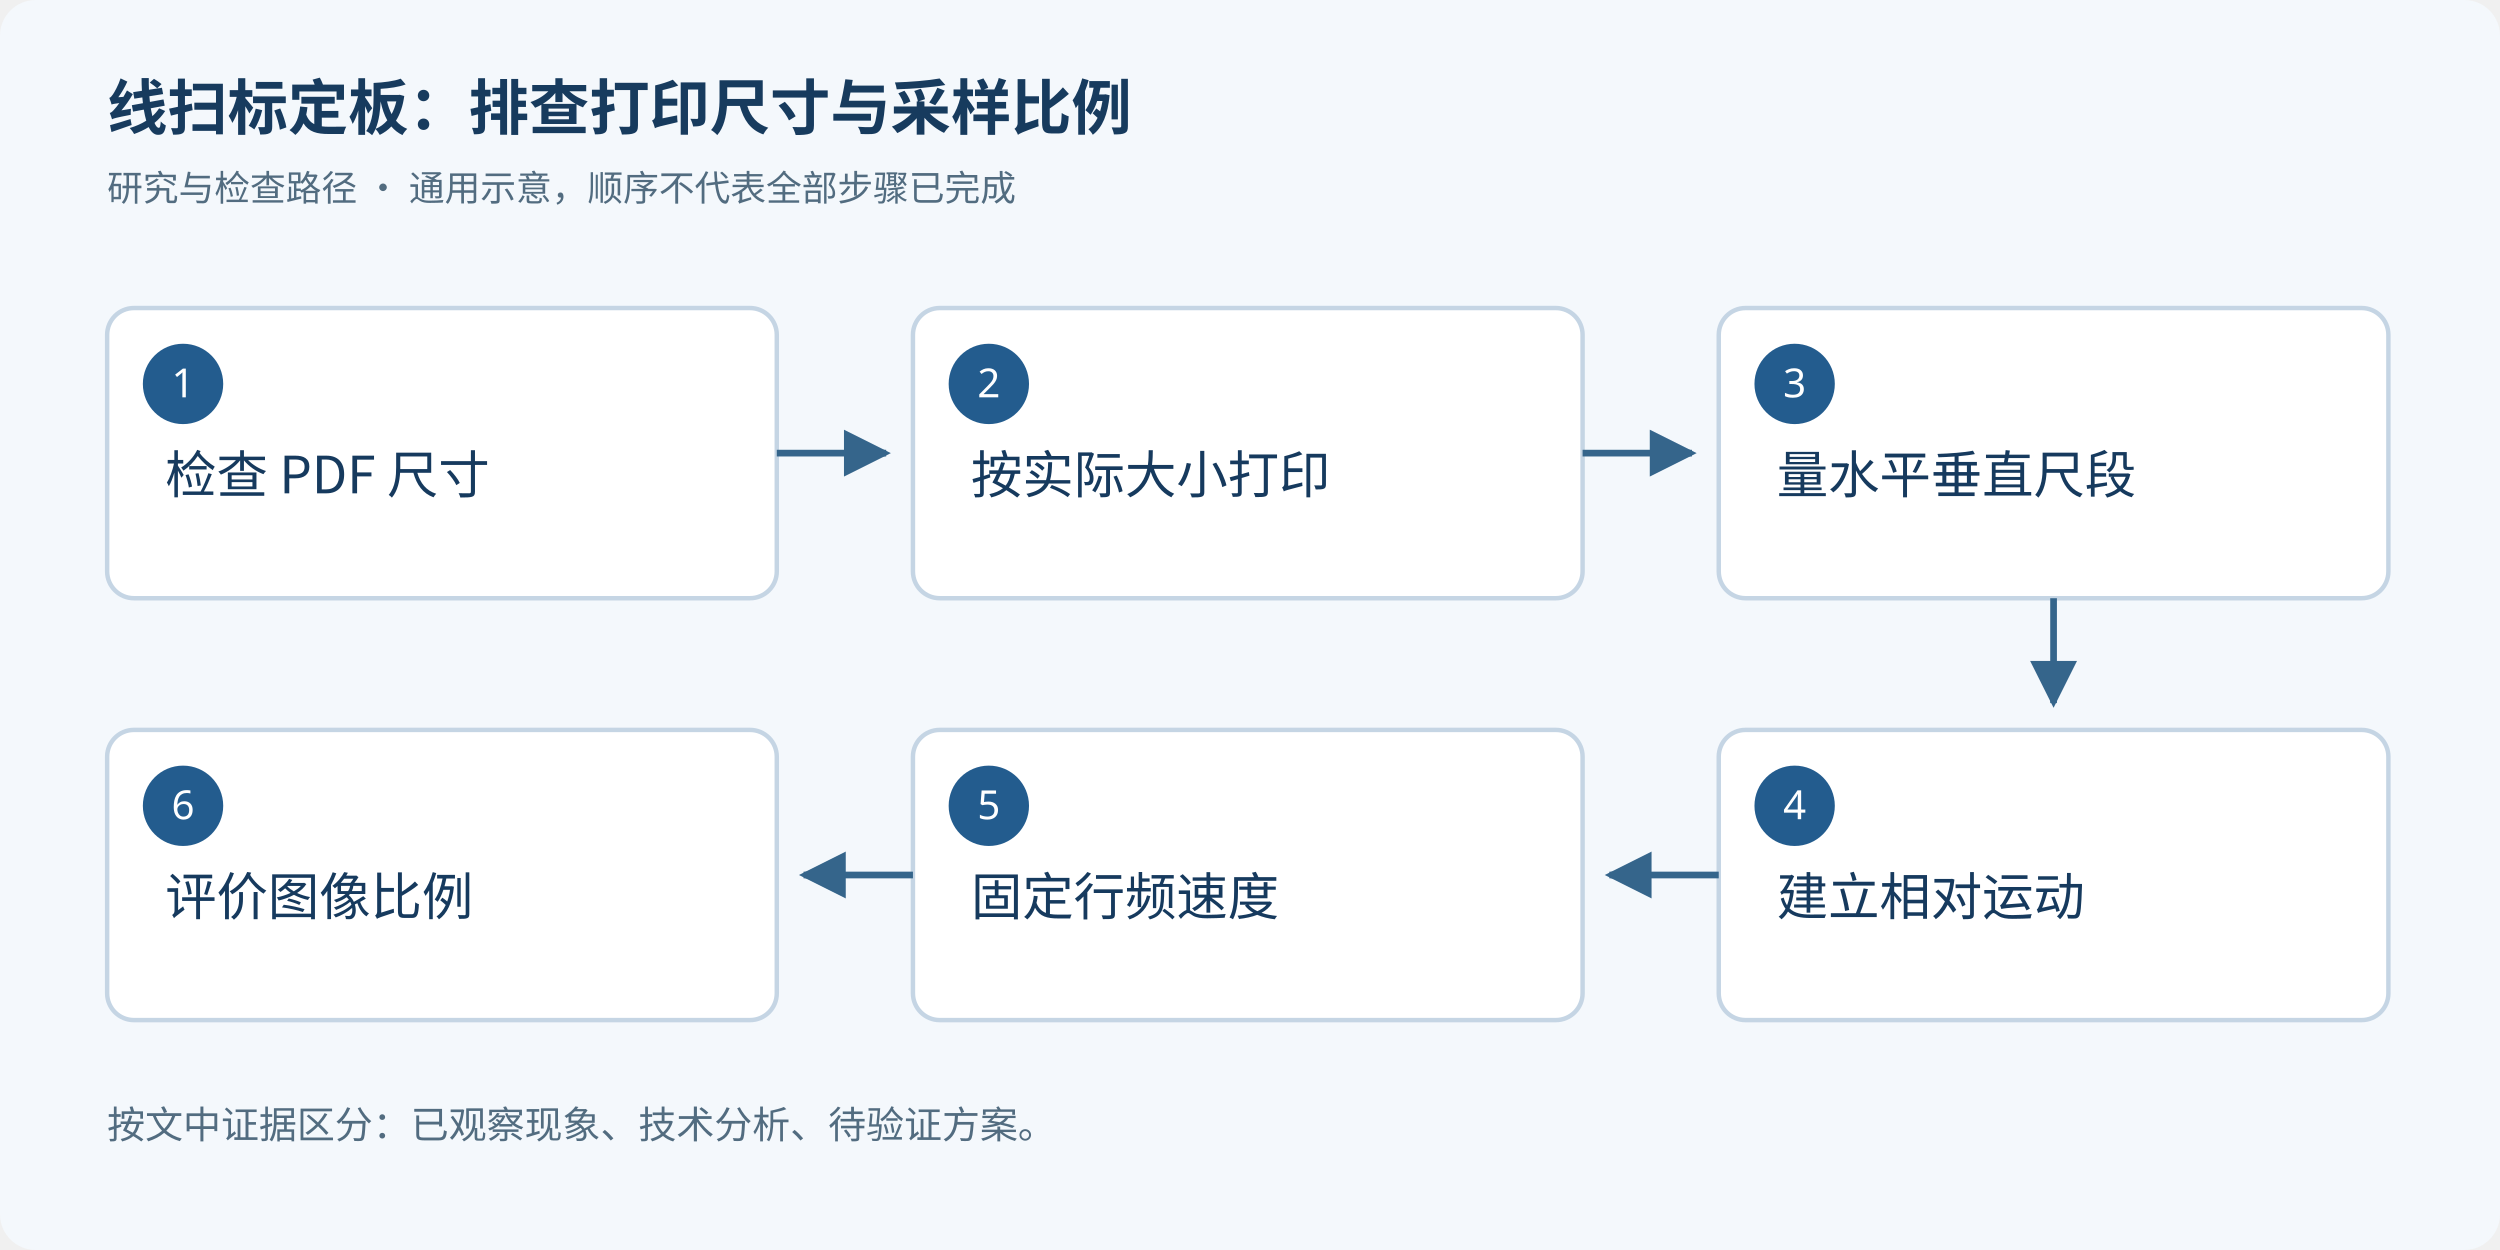
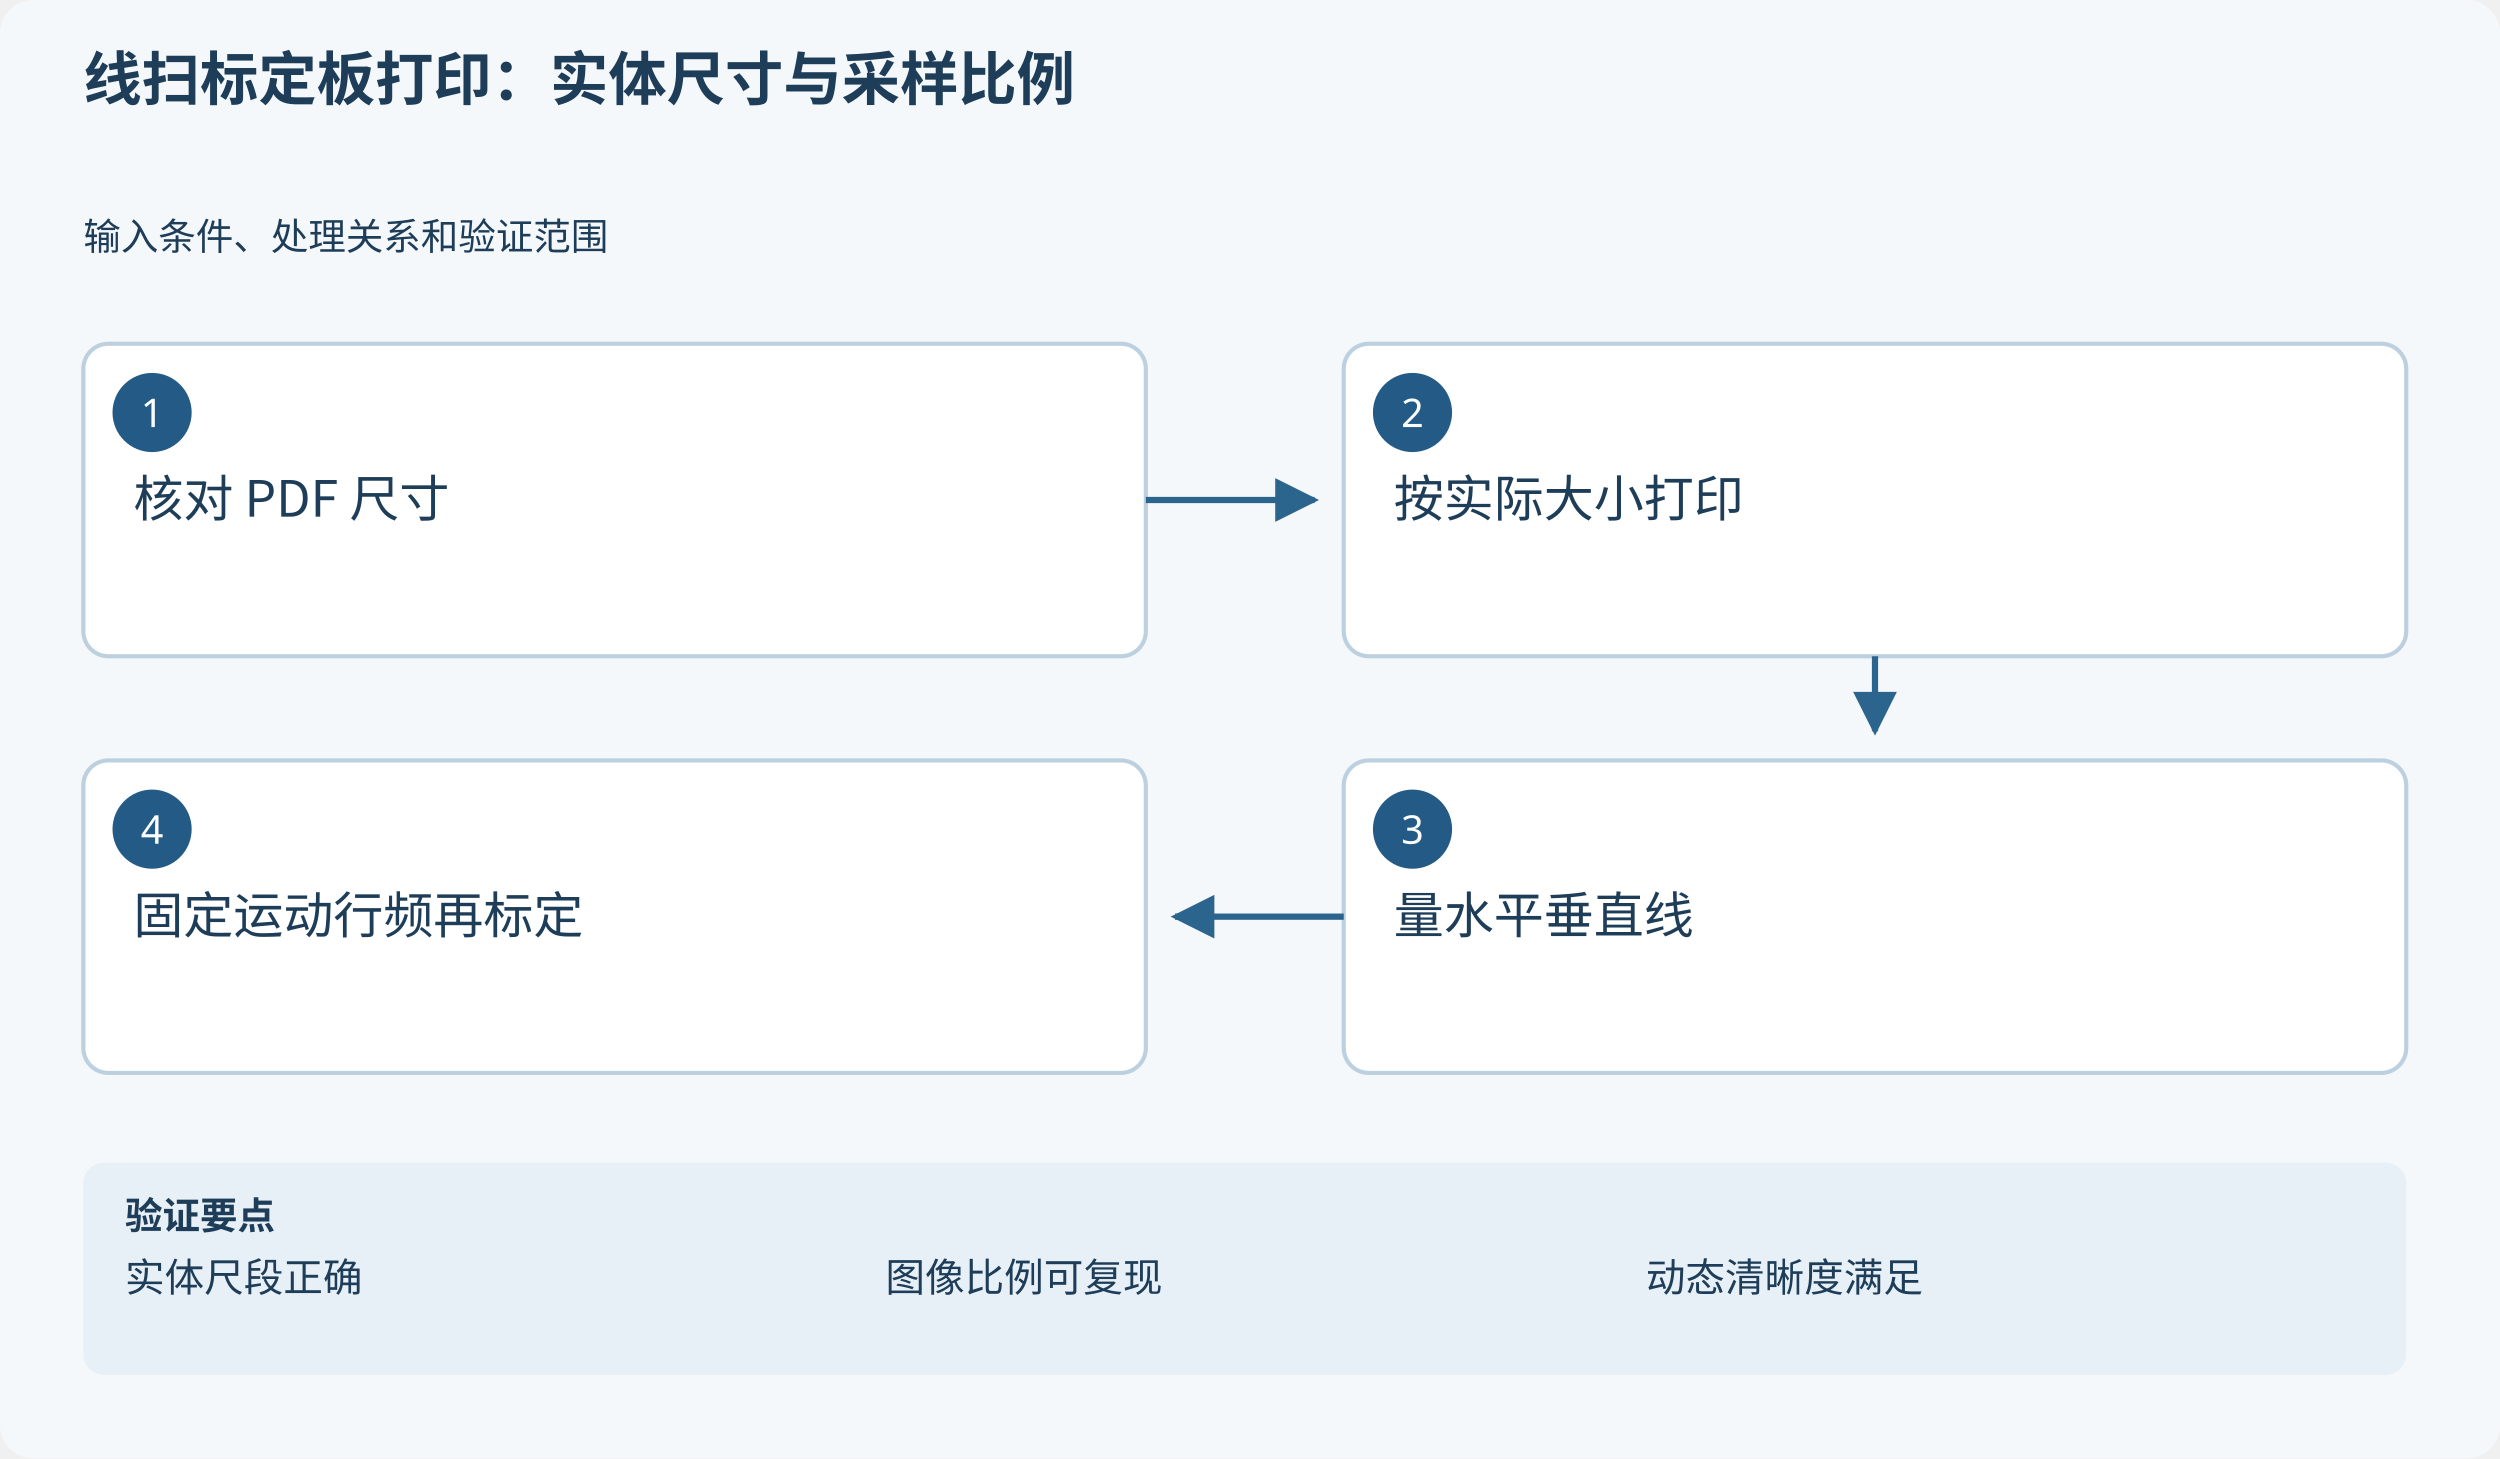
- <svg xmlns="http://www.w3.org/2000/svg" width="1120" height="560" viewBox="0 0 1120 560" role="img">
+ <svg xmlns="http://www.w3.org/2000/svg" width="1200" height="700" viewBox="0 0 1200 700" role="img">
  <defs>
    <marker id="arrow" viewBox="0 0 10 10" refX="9" refY="5" markerWidth="7" markerHeight="7" orient="auto">
-       <path d="M 0 0 L 10 5 L 0 10 z" fill="#35658b" />
+       <path d="M0 0L10 5L0 10Z" fill="#2b658e" />
    </marker>
  </defs>
-   <rect width="1120" height="560" rx="16" fill="#f4f8fc" />
-   <text x="48" y="58" font-size="27" font-weight="700" fill="#173b5e" font-family="Noto Sans CJK SC, Microsoft YaHei, sans-serif">线扫标定板：排查打印尺寸与采样比例</text>
-   <text x="48" y="90" font-size="16" fill="#526c80" font-family="Noto Sans CJK SC, Microsoft YaHei, sans-serif">研究与检查路径 · 通用示意，顺序不代表全部步骤已完成</text>
-   <rect x="48" y="138" width="300" height="130" rx="12" fill="white" stroke="#c5d5e4" stroke-width="2" />
-   <circle cx="82" cy="172" r="18" fill="#235c8e" />
-   <text x="82" y="178" text-anchor="middle" fill="white" font-size="18" font-family="sans-serif">1</text>
-   <text x="74" y="221" font-size="23" fill="#163a5e" font-family="Noto Sans CJK SC, Microsoft YaHei, sans-serif">检查 PDF 尺寸</text>
-   <rect x="409" y="138" width="300" height="130" rx="12" fill="white" stroke="#c5d5e4" stroke-width="2" />
-   <circle cx="443" cy="172" r="18" fill="#235c8e" />
-   <text x="443" y="178" text-anchor="middle" fill="white" font-size="18" font-family="sans-serif">2</text>
-   <text x="435" y="221" font-size="23" fill="#163a5e" font-family="Noto Sans CJK SC, Microsoft YaHei, sans-serif">按实际大小打印</text>
-   <rect x="770" y="138" width="300" height="130" rx="12" fill="white" stroke="#c5d5e4" stroke-width="2" />
-   <circle cx="804" cy="172" r="18" fill="#235c8e" />
-   <text x="804" y="178" text-anchor="middle" fill="white" font-size="18" font-family="sans-serif">3</text>
-   <text x="796" y="221" font-size="23" fill="#163a5e" font-family="Noto Sans CJK SC, Microsoft YaHei, sans-serif">量水平垂直尺段</text>
-   <rect x="770" y="327" width="300" height="130" rx="12" fill="white" stroke="#c5d5e4" stroke-width="2" />
-   <circle cx="804" cy="361" r="18" fill="#235c8e" />
-   <text x="804" y="367" text-anchor="middle" fill="white" font-size="18" font-family="sans-serif">4</text>
-   <text x="796" y="410" font-size="23" fill="#163a5e" font-family="Noto Sans CJK SC, Microsoft YaHei, sans-serif">建立相对运动</text>
-   <rect x="409" y="327" width="300" height="130" rx="12" fill="white" stroke="#c5d5e4" stroke-width="2" />
-   <circle cx="443" cy="361" r="18" fill="#235c8e" />
-   <text x="443" y="367" text-anchor="middle" fill="white" font-size="18" font-family="sans-serif">5</text>
-   <text x="435" y="410" font-size="23" fill="#163a5e" font-family="Noto Sans CJK SC, Microsoft YaHei, sans-serif">固定行频速度</text>
-   <rect x="48" y="327" width="300" height="130" rx="12" fill="white" stroke="#c5d5e4" stroke-width="2" />
-   <circle cx="82" cy="361" r="18" fill="#235c8e" />
-   <text x="82" y="367" text-anchor="middle" fill="white" font-size="18" font-family="sans-serif">6</text>
-   <text x="74" y="410" font-size="23" fill="#163a5e" font-family="Noto Sans CJK SC, Microsoft YaHei, sans-serif">评价图像比例</text>
-   <path d="M348 203 H397" stroke="#35658b" stroke-width="3" fill="none" marker-end="url(#arrow)" />
-   <path d="M709 203 H758" stroke="#35658b" stroke-width="3" fill="none" marker-end="url(#arrow)" />
-   <path d="M920 268 V315" stroke="#35658b" stroke-width="3" fill="none" marker-end="url(#arrow)" />
-   <path d="M770 392 H721" stroke="#35658b" stroke-width="3" fill="none" marker-end="url(#arrow)" />
-   <path d="M409 392 H360" stroke="#35658b" stroke-width="3" fill="none" marker-end="url(#arrow)" />
-   <text x="48" y="510" font-size="17" fill="#526c80" font-family="Noto Sans CJK SC, Microsoft YaHei, sans-serif">按文中证据区分：已观察现象、技术分析、待验证方案。</text>
+   <rect width="1200" height="700" rx="16" fill="#f5f8fb" />
+   <text x="40" y="48" font-size="28" font-weight="700" fill="#1e3d58" font-family="Noto Sans CJK SC,Microsoft YaHei,sans-serif">线扫标定板打印：实体尺寸与采样比例</text>
+   <text x="40" y="120" font-size="18" font-weight="400" fill="#1e3d58" font-family="Noto Sans CJK SC,Microsoft YaHei,sans-serif">输入条件、处理关系和验证范围</text>
+   <rect x="40" y="165" width="510" height="150" rx="12" fill="white" stroke="#bdd0df" stroke-width="2" />
+   <circle cx="73" cy="198" r="19" fill="#245b86" />
+   <text x="73" y="205" text-anchor="middle" font-size="19" fill="white" font-family="sans-serif">1</text>
+   <text x="64" y="248" font-size="24" font-weight="400" fill="#1e3d58" font-family="Noto Sans CJK SC,Microsoft YaHei,sans-serif">核对 PDF 尺寸</text>
+   <rect x="645" y="165" width="510" height="150" rx="12" fill="white" stroke="#bdd0df" stroke-width="2" />
+   <circle cx="678" cy="198" r="19" fill="#245b86" />
+   <text x="678" y="205" text-anchor="middle" font-size="19" fill="white" font-family="sans-serif">2</text>
+   <text x="669" y="248" font-size="24" font-weight="400" fill="#1e3d58" font-family="Noto Sans CJK SC,Microsoft YaHei,sans-serif">按实际大小打印</text>
+   <rect x="645" y="365" width="510" height="150" rx="12" fill="white" stroke="#bdd0df" stroke-width="2" />
+   <circle cx="678" cy="398" r="19" fill="#245b86" />
+   <text x="678" y="405" text-anchor="middle" font-size="19" fill="white" font-family="sans-serif">3</text>
+   <text x="669" y="448" font-size="24" font-weight="400" fill="#1e3d58" font-family="Noto Sans CJK SC,Microsoft YaHei,sans-serif">量水平垂直线</text>
+   <rect x="40" y="365" width="510" height="150" rx="12" fill="white" stroke="#bdd0df" stroke-width="2" />
+   <circle cx="73" cy="398" r="19" fill="#245b86" />
+   <text x="73" y="405" text-anchor="middle" font-size="19" fill="white" font-family="sans-serif">4</text>
+   <text x="64" y="448" font-size="24" font-weight="400" fill="#1e3d58" font-family="Noto Sans CJK SC,Microsoft YaHei,sans-serif">固定运动行频再标定</text>
+   <path d="M550 240H631" stroke="#2b658e" stroke-width="3" fill="none" marker-end="url(#arrow)" />
+   <path d="M900 315V351" stroke="#2b658e" stroke-width="3" fill="none" marker-end="url(#arrow)" />
+   <path d="M645 440H564" stroke="#2b658e" stroke-width="3" fill="none" marker-end="url(#arrow)" />
+   <rect x="40" y="558" width="1115" height="102" rx="10" fill="#e8f0f7" />
+   <text x="60" y="590" font-size="18" font-weight="700" fill="#1e3d58" font-family="Noto Sans CJK SC,Microsoft YaHei,sans-serif">验证要点</text>
+   <text x="60" y="620" font-size="19" font-weight="400" fill="#1e3d58" font-family="Noto Sans CJK SC,Microsoft YaHei,sans-serif">实体尺段正确</text>
+   <text x="425" y="620" font-size="19" font-weight="400" fill="#1e3d58" font-family="Noto Sans CJK SC,Microsoft YaHei,sans-serif">图像比例可复现</text>
+   <text x="790" y="620" font-size="19" font-weight="400" fill="#1e3d58" font-family="Noto Sans CJK SC,Microsoft YaHei,sans-serif">动态清晰度满足</text>
</svg>
